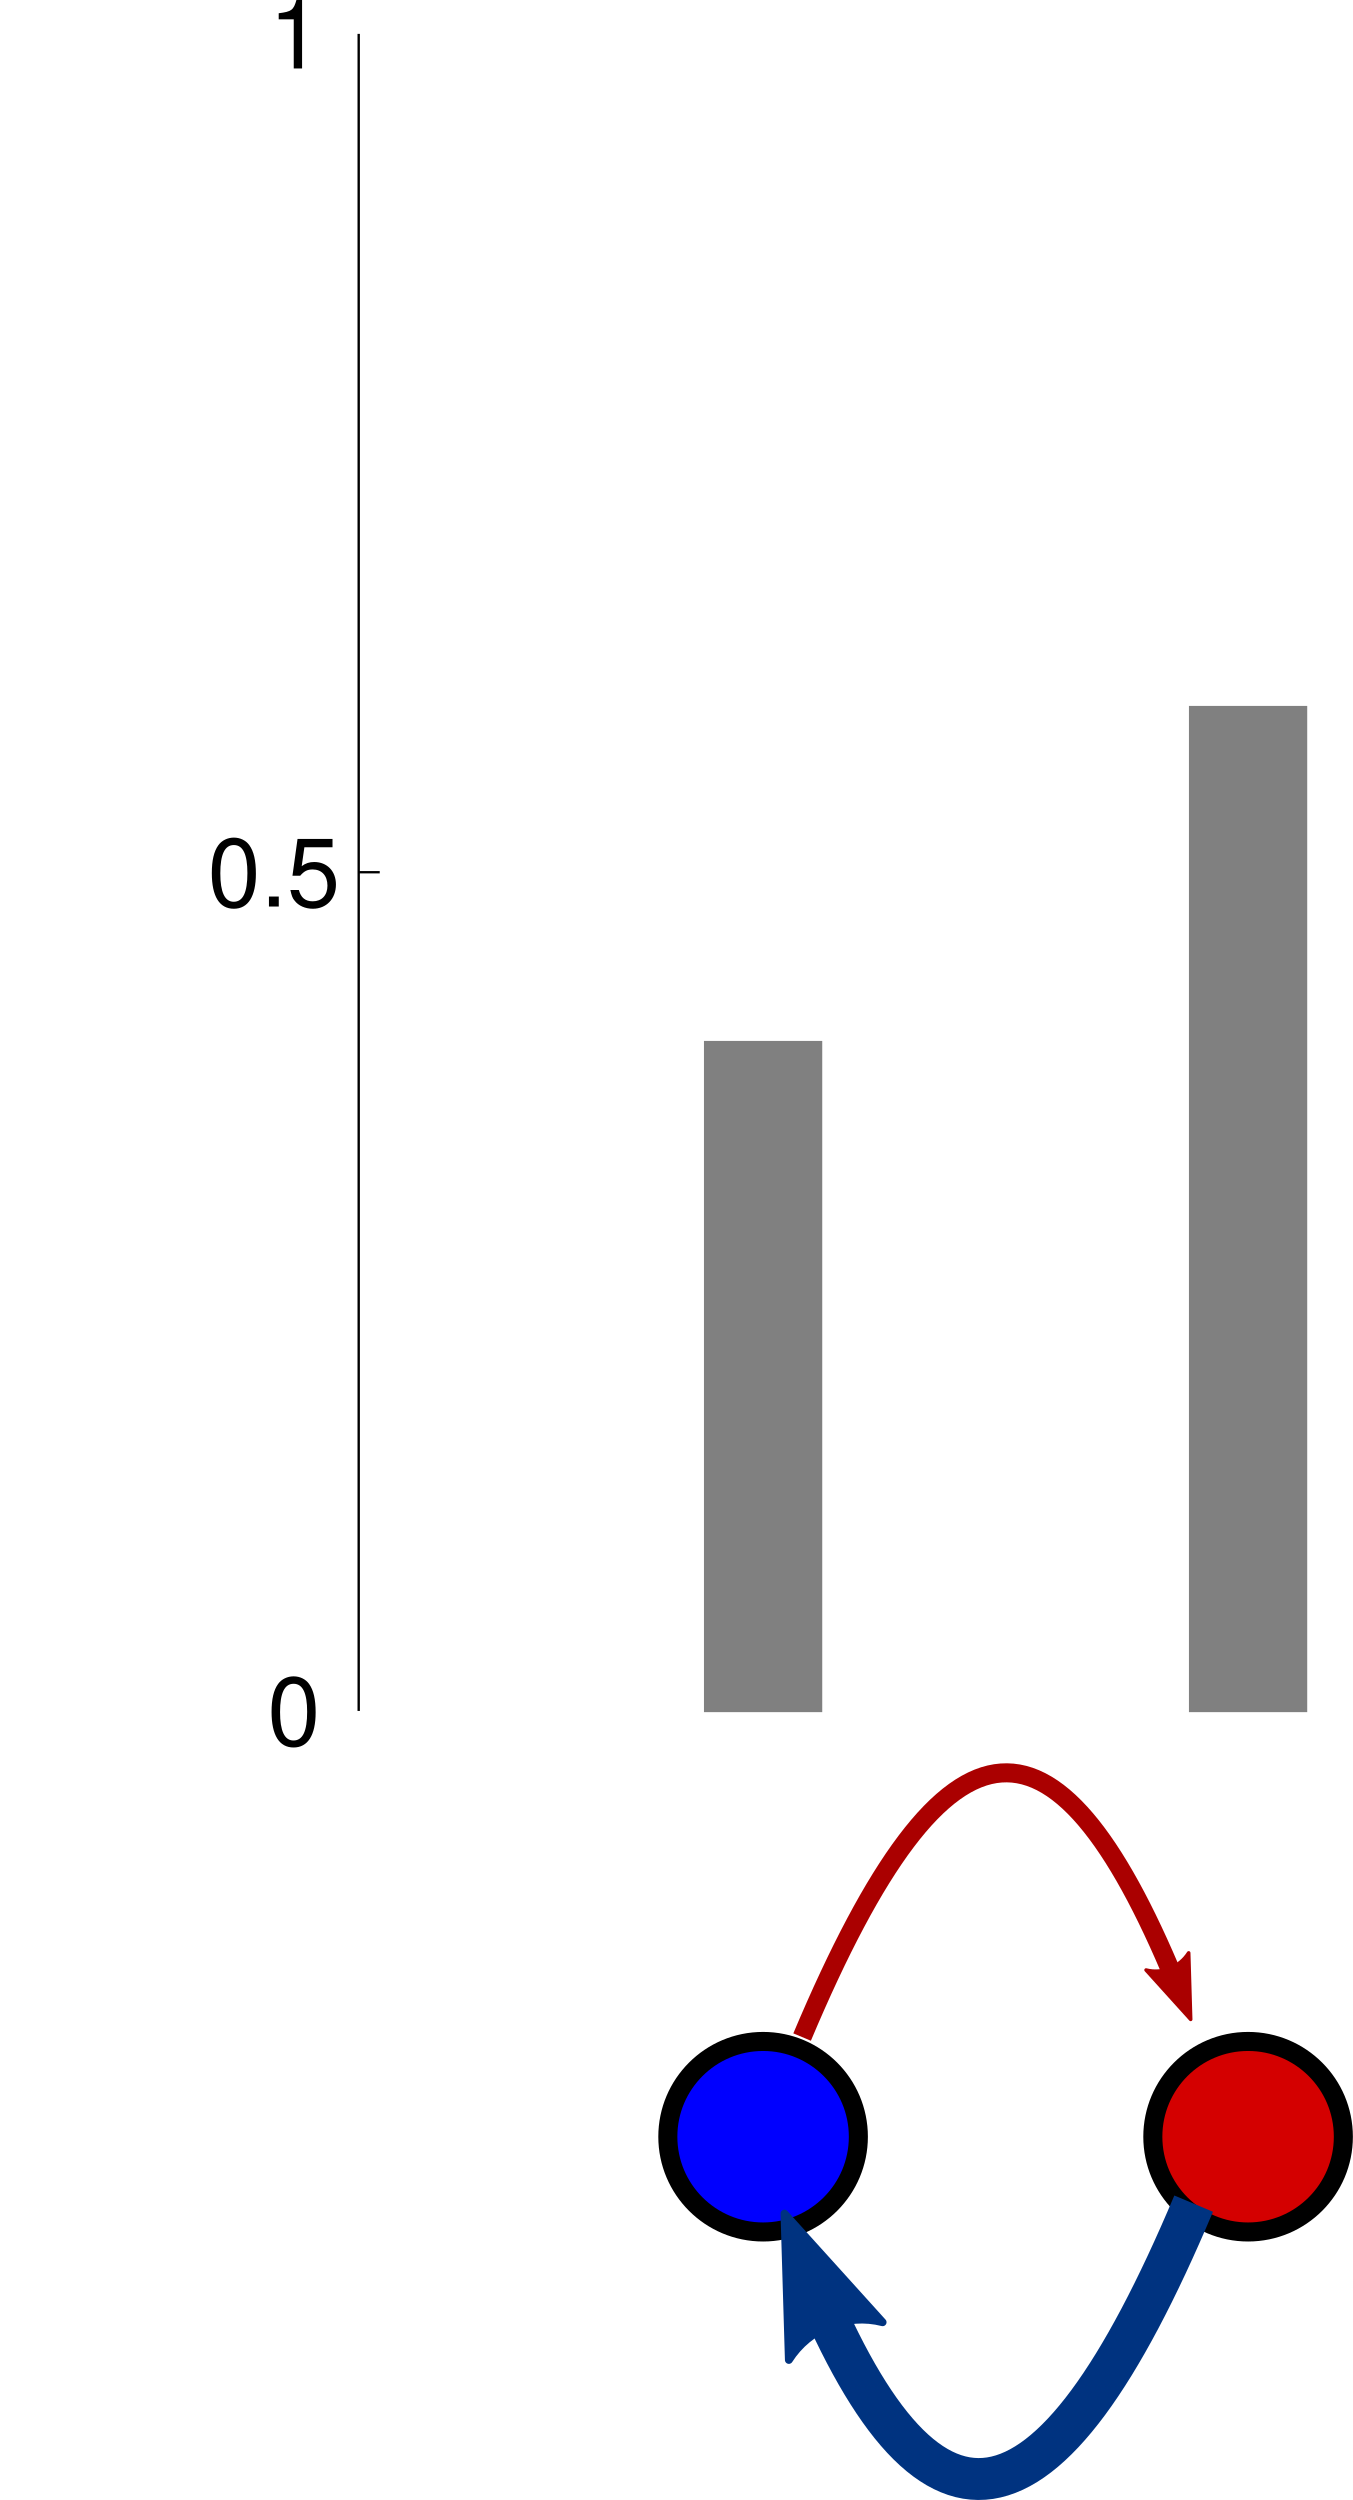
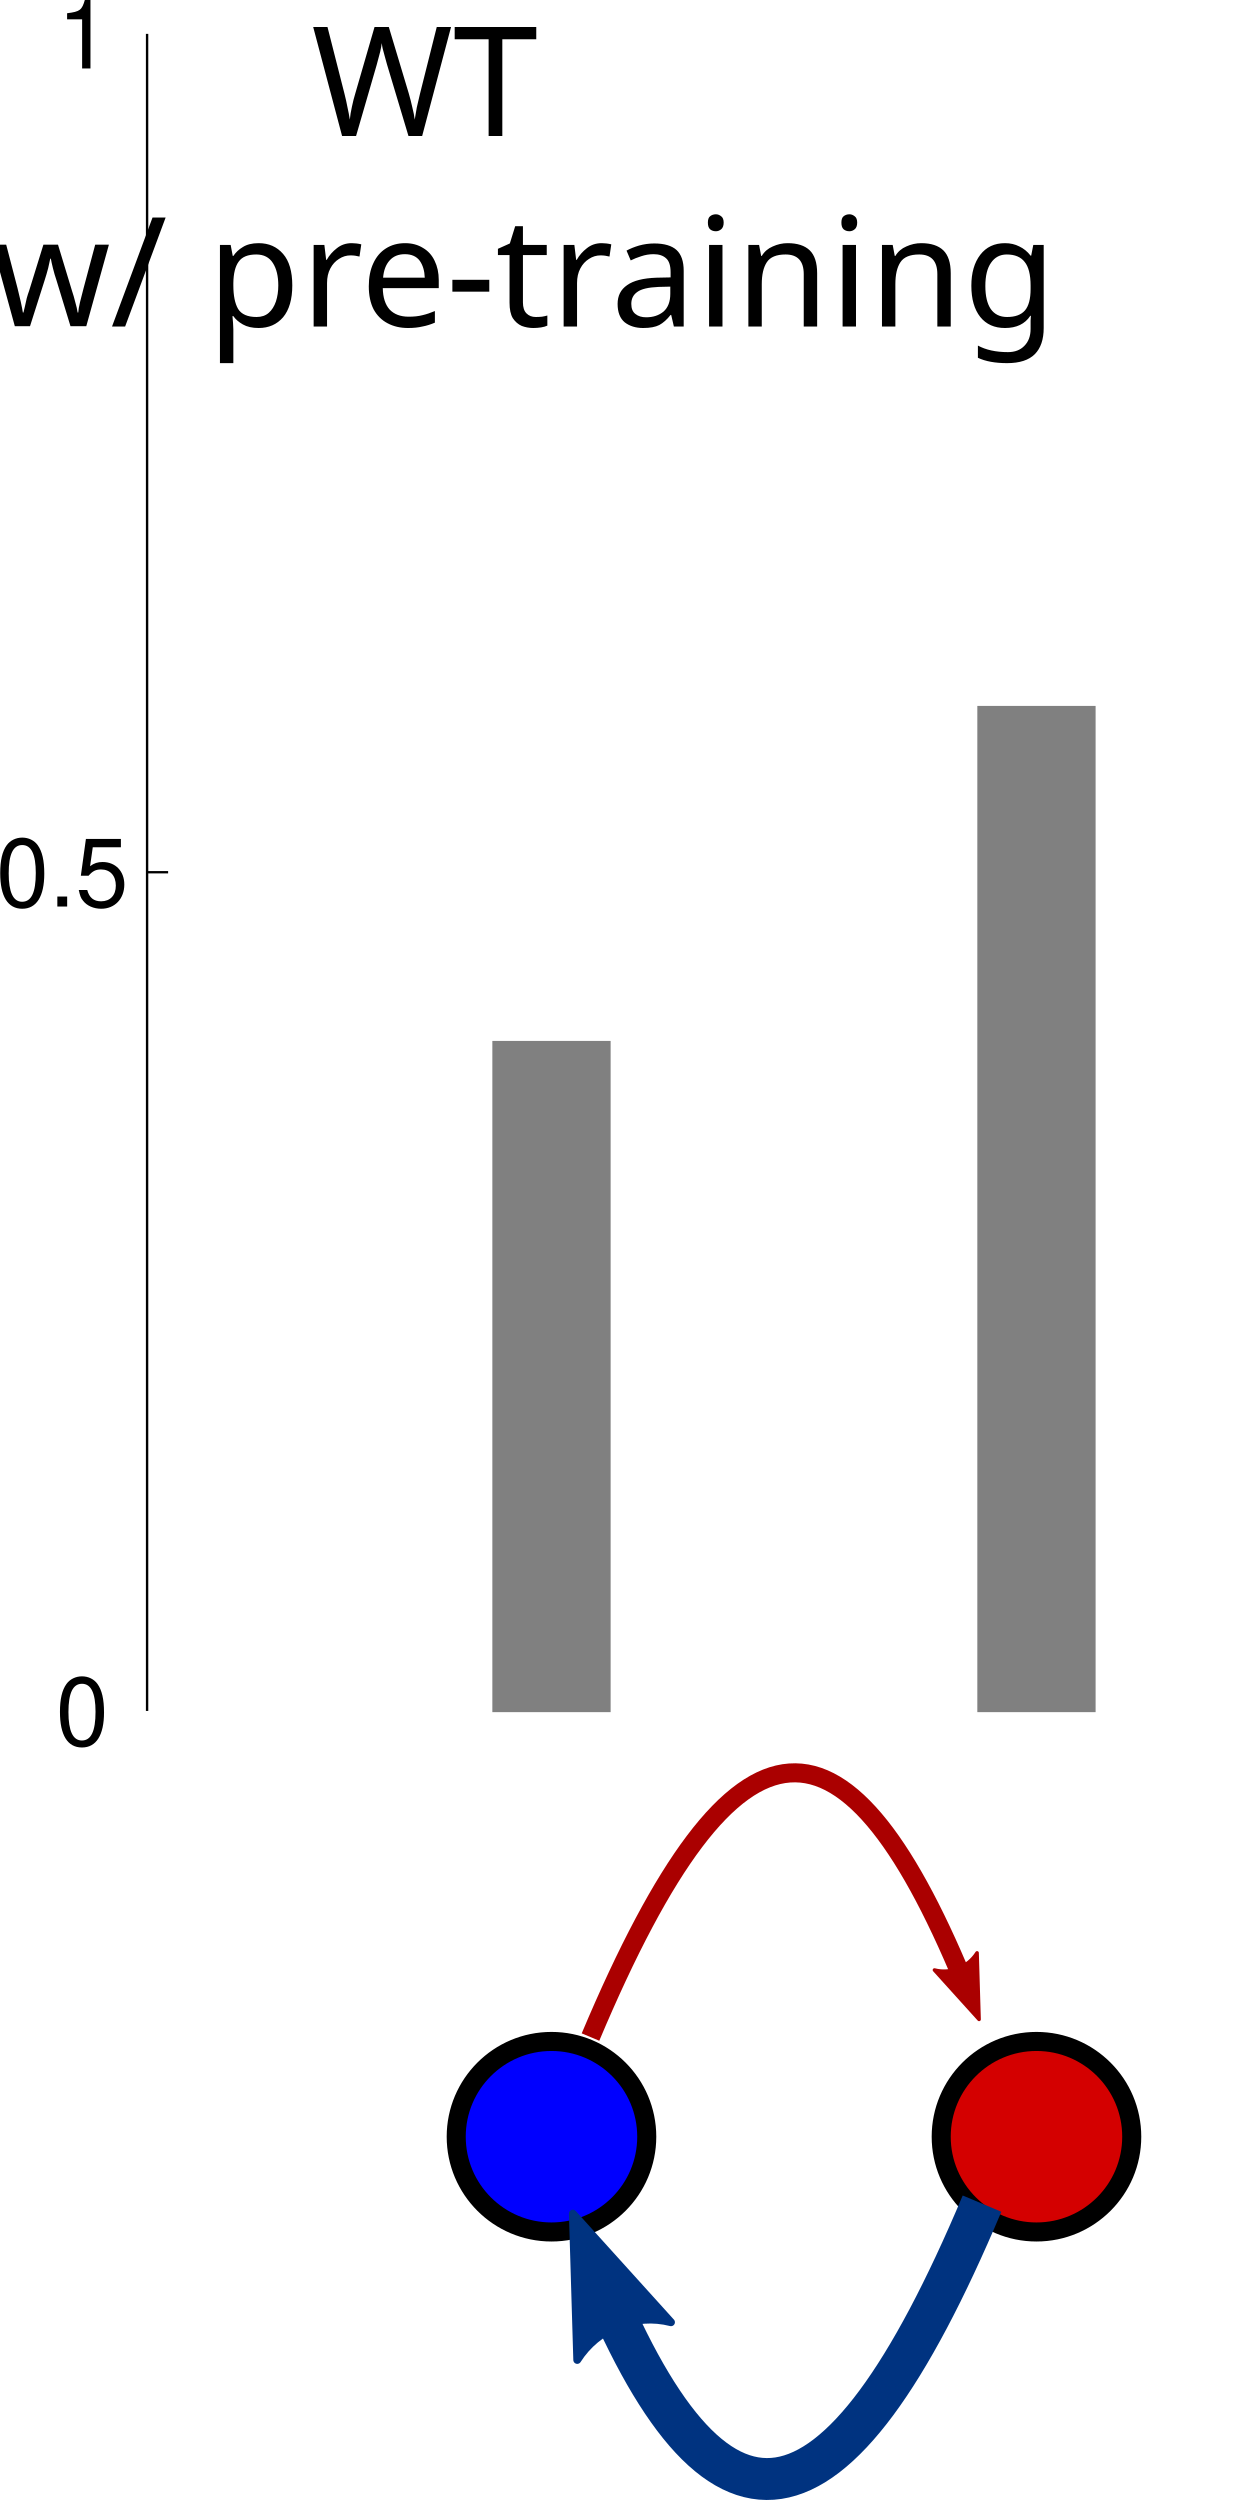
- <svg xmlns="http://www.w3.org/2000/svg" width="71.006" height="131.212" id="svg2" version="1.1">
+ <svg xmlns="http://www.w3.org/2000/svg" width="65.319" height="131.212" id="svg2" version="1.1">
  <defs id="defs4">
    <marker orient="auto" refY="0" refX="0" id="Arrow2Send" style="overflow:visible">
      <path id="path4544" style="font-size:12px;fill-rule:evenodd;stroke-width:0.625;stroke-linejoin:round" d="M 8.719,4.034 -2.207,0.016 8.719,-4.002 c -1.745,2.372 -1.735,5.617 -6e-7,8.035 z" transform="matrix(-0.3,0,0,-0.3,0.69,0)" />
    </marker>
    <marker orient="auto" refY="0" refX="0" id="Arrow2Sstart" style="overflow:visible">
      <path id="path4541" style="font-size:12px;fill-rule:evenodd;stroke-width:0.625;stroke-linejoin:round" d="M 8.719,4.034 -2.207,0.016 8.719,-4.002 c -1.745,2.372 -1.735,5.617 -6e-7,8.035 z" transform="matrix(0.3,0,0,0.3,-0.69,0)" />
    </marker>
    <marker orient="auto" refY="0" refX="0" id="Arrow2Send-4" style="overflow:visible">
      <path id="path4544-5" style="font-size:12px;fill-rule:evenodd;stroke-width:0.625;stroke-linejoin:round" d="M 8.719,4.034 -2.207,0.016 8.719,-4.002 c -1.745,2.372 -1.735,5.617 -6e-7,8.035 z" transform="matrix(-0.3,0,0,-0.3,0.69,0)" />
    </marker>
    <marker orient="auto" refY="0" refX="0" id="Arrow2Send-3" style="overflow:visible">
      <path id="path4544-52" style="font-size:12px;fill-rule:evenodd;stroke-width:0.625;stroke-linejoin:round" d="M 8.719,4.034 -2.207,0.016 8.719,-4.002 c -1.745,2.372 -1.735,5.617 -6e-7,8.035 z" transform="matrix(-0.3,0,0,-0.3,0.69,0)" />
    </marker>
    <marker orient="auto" refY="0" refX="0" id="Arrow2Send-9" style="overflow:visible">
      <path id="path4544-4" style="font-size:12px;fill-rule:evenodd;stroke-width:0.625;stroke-linejoin:round" d="M 8.719,4.034 -2.207,0.016 8.719,-4.002 c -1.745,2.372 -1.735,5.617 -6e-7,8.035 z" transform="matrix(-0.3,0,0,-0.3,0.69,0)" />
    </marker>
    <marker orient="auto" refY="0" refX="0" id="Arrow2Send-0" style="overflow:visible">
      <path id="path4544-59" style="font-size:12px;fill-rule:evenodd;stroke-width:0.625;stroke-linejoin:round" d="M 8.719,4.034 -2.207,0.016 8.719,-4.002 c -1.745,2.372 -1.735,5.617 -6e-7,8.035 z" transform="matrix(-0.3,0,0,-0.3,0.69,0)" />
    </marker>
    <marker orient="auto" refY="0" refX="0" id="Arrow2Send-6" style="overflow:visible">
      <path id="path4544-594" style="font-size:12px;fill-rule:evenodd;stroke-width:0.625;stroke-linejoin:round" d="M 8.719,4.034 -2.207,0.016 8.719,-4.002 c -1.745,2.372 -1.735,5.617 -6e-7,8.035 z" transform="matrix(-0.3,0,0,-0.3,0.69,0)" />
    </marker>
    <marker orient="auto" refY="0" refX="0" id="Arrow2Send-43" style="overflow:visible">
      <path id="path4544-54" style="font-size:12px;fill-rule:evenodd;stroke-width:0.625;stroke-linejoin:round" d="M 8.719,4.034 -2.207,0.016 8.719,-4.002 c -1.745,2.372 -1.735,5.617 -6e-7,8.035 z" transform="matrix(-0.3,0,0,-0.3,0.69,0)" />
    </marker>
    <marker orient="auto" refY="0" refX="0" id="Arrow2Send-41" style="overflow:visible">
      <path id="path4544-6" style="font-size:12px;fill-rule:evenodd;stroke-width:0.625;stroke-linejoin:round" d="M 8.719,4.034 -2.207,0.016 8.719,-4.002 c -1.745,2.372 -1.735,5.617 -6e-7,8.035 z" transform="matrix(-0.3,0,0,-0.3,0.69,0)" />
    </marker>
    <marker orient="auto" refY="0" refX="0" id="Arrow2Send-1" style="overflow:visible">
      <path id="path4544-58" style="font-size:12px;fill-rule:evenodd;stroke-width:0.625;stroke-linejoin:round" d="M 8.719,4.034 -2.207,0.016 8.719,-4.002 c -1.745,2.372 -1.735,5.617 -6e-7,8.035 z" transform="matrix(-0.3,0,0,-0.3,0.69,0)" />
    </marker>
    <marker orient="auto" refY="0" refX="0" id="Arrow2Send-01" style="overflow:visible">
      <path id="path4544-40" style="font-size:12px;fill-rule:evenodd;stroke-width:0.625;stroke-linejoin:round" d="M 8.719,4.034 -2.207,0.016 8.719,-4.002 c -1.745,2.372 -1.735,5.617 -6e-7,8.035 z" transform="matrix(-0.3,0,0,-0.3,0.69,0)" />
    </marker>
    <marker orient="auto" refY="0" refX="0" id="Arrow2Send-91" style="overflow:visible">
      <path id="path4544-7" style="font-size:12px;fill-rule:evenodd;stroke-width:0.625;stroke-linejoin:round" d="M 8.719,4.034 -2.207,0.016 8.719,-4.002 c -1.745,2.372 -1.735,5.617 -6e-7,8.035 z" transform="matrix(-0.3,0,0,-0.3,0.69,0)" />
    </marker>
    <marker orient="auto" refY="0" refX="0" id="Arrow2Send-96" style="overflow:visible">
      <path id="path4544-8" style="font-size:12px;fill-rule:evenodd;stroke-width:0.625;stroke-linejoin:round" d="M 8.719,4.034 -2.207,0.016 8.719,-4.002 c -1.745,2.372 -1.735,5.617 -6e-7,8.035 z" transform="matrix(-0.3,0,0,-0.3,0.69,0)" />
    </marker>
    <marker orient="auto" refY="0" refX="0" id="Arrow2Send-30" style="overflow:visible">
      <path id="path4544-2" style="font-size:12px;fill-rule:evenodd;stroke-width:0.625;stroke-linejoin:round" d="M 8.719,4.034 -2.207,0.016 8.719,-4.002 c -1.745,2.372 -1.735,5.617 -6e-7,8.035 z" transform="matrix(-0.3,0,0,-0.3,0.69,0)" />
    </marker>
    <marker orient="auto" refY="0" refX="0" id="Arrow2Send-92" style="overflow:visible">
      <path id="path4544-24" style="font-size:12px;fill-rule:evenodd;stroke-width:0.625;stroke-linejoin:round" d="M 8.719,4.034 -2.207,0.016 8.719,-4.002 c -1.745,2.372 -1.735,5.617 -6e-7,8.035 z" transform="matrix(-0.3,0,0,-0.3,0.69,0)" />
    </marker>
    <marker orient="auto" refY="0" refX="0" id="Arrow2Send-8" style="overflow:visible">
      <path id="path4544-72" style="font-size:12px;fill-rule:evenodd;stroke-width:0.625;stroke-linejoin:round" d="M 8.719,4.034 -2.207,0.016 8.719,-4.002 c -1.745,2.372 -1.735,5.617 -6e-7,8.035 z" transform="matrix(-0.3,0,0,-0.3,0.69,0)" />
    </marker>
    <marker orient="auto" refY="0" refX="0" id="Arrow2Send-34" style="overflow:visible">
      <path id="path4544-3" style="font-size:12px;fill-rule:evenodd;stroke-width:0.625;stroke-linejoin:round" d="M 8.719,4.034 -2.207,0.016 8.719,-4.002 c -1.745,2.372 -1.735,5.617 -6e-7,8.035 z" transform="matrix(-0.3,0,0,-0.3,0.69,0)" />
    </marker>
    <marker orient="auto" refY="0" refX="0" id="Arrow2Send-32" style="overflow:visible">
      <path id="path4544-76" style="font-size:12px;fill-rule:evenodd;stroke-width:0.625;stroke-linejoin:round" d="M 8.719,4.034 -2.207,0.016 8.719,-4.002 c -1.745,2.372 -1.735,5.617 -6e-7,8.035 z" transform="matrix(-0.3,0,0,-0.3,0.69,0)" />
    </marker>
    <marker orient="auto" refY="0" refX="0" id="Arrow2Send-36" style="overflow:visible">
      <path id="path4544-9" style="font-size:12px;fill-rule:evenodd;stroke-width:0.625;stroke-linejoin:round" d="M 8.719,4.034 -2.207,0.016 8.719,-4.002 c -1.745,2.372 -1.735,5.617 -6e-7,8.035 z" transform="matrix(-0.3,0,0,-0.3,0.69,0)" />
    </marker>
    <marker orient="auto" refY="0" refX="0" id="Arrow2Send-33" style="overflow:visible">
      <path id="path4544-0" style="font-size:12px;fill-rule:evenodd;stroke-width:0.625;stroke-linejoin:round" d="M 8.719,4.034 -2.207,0.016 8.719,-4.002 c -1.745,2.372 -1.735,5.617 -6e-7,8.035 z" transform="matrix(-0.3,0,0,-0.3,0.69,0)" />
    </marker>
    <marker orient="auto" refY="0" refX="0" id="Arrow2Sendu" style="overflow:visible">
      <path id="path3966" style="font-size:12px;fill:#800000;fill-rule:evenodd;stroke:#800000;stroke-width:0.625;stroke-linejoin:round" d="M 8.719,4.034 -2.207,0.016 8.719,-4.002 c -1.745,2.372 -1.735,5.617 -6e-7,8.035 z" transform="matrix(-0.3,0,0,-0.3,0.69,0)" />
    </marker>
    <marker orient="auto" refY="0" refX="0" id="Arrow2SenduU" style="overflow:visible">
      <path id="path4080" style="font-size:12px;fill:#0000aa;fill-rule:evenodd;stroke:#0000aa;stroke-width:0.625;stroke-linejoin:round" d="M 8.719,4.034 -2.207,0.016 8.719,-4.002 c -1.745,2.372 -1.735,5.617 -6e-7,8.035 z" transform="matrix(-0.3,0,0,-0.3,0.69,0)" />
    </marker>
    <marker orient="auto" refY="0" refX="0" id="Arrow2SenduU0" style="overflow:visible">
      <path id="path4195" style="font-size:12px;fill:#003380;fill-rule:evenodd;stroke:#003380;stroke-width:0.625;stroke-linejoin:round" d="M 8.719,4.034 -2.207,0.016 8.719,-4.002 c -1.745,2.372 -1.735,5.617 -6e-7,8.035 z" transform="matrix(-0.3,0,0,-0.3,0.69,0)" />
    </marker>
    <marker orient="auto" refY="0" refX="0" id="Arrow2SenduM" style="overflow:visible">
      <path id="path4314" style="font-size:12px;fill:#aa0000;fill-rule:evenodd;stroke:#aa0000;stroke-width:0.625;stroke-linejoin:round" d="M 8.719,4.034 -2.207,0.016 8.719,-4.002 c -1.745,2.372 -1.735,5.617 -6e-7,8.035 z" transform="matrix(-0.3,0,0,-0.3,0.69,0)" />
    </marker>
  </defs>
-   <g id="layer1" transform="translate(-190.4707,-328.7884)">
+   <g id="layer1" transform="translate(-201.5773,-328.7884)">
    <path transform="matrix(-1,0,0,1,440.9764,93.57143)" style="fill:#d40000;stroke:#000000;stroke-width:1;stroke-linecap:round;stroke-linejoin:round;stroke-miterlimit:4;stroke-dasharray:none;stroke-dashoffset:0" id="path2994-3-2-9" d="m 190,347.362 c 0,2.761 -2.239,5 -5,5 -2.761,0 -5,-2.239 -5,-5 0,-2.761 2.239,-5 5,-5 2.761,0 5,2.239 5,5 z" />
    <path transform="matrix(-1,0,0,1,415.5218,93.57143)" style="fill:#0000ff;stroke:#000000;stroke-width:1;stroke-linecap:round;stroke-linejoin:round;stroke-miterlimit:4;stroke-dasharray:none;stroke-dashoffset:0" id="path2994-5" d="m 190,347.362 c 0,2.761 -2.239,5 -5,5 -2.761,0 -5,-2.239 -5,-5 0,-2.761 2.239,-5 5,-5 2.761,0 5,2.239 5,5 z" />
    <path style="fill:none;stroke:#003380;stroke-width:2.2;stroke-linecap:butt;stroke-linejoin:miter;stroke-miterlimit:4;stroke-opacity:1;stroke-dasharray:none;stroke-dashoffset:0;marker-end:url(#Arrow2SenduU0)" d="m 253.119,444.446 c -7.696,18.279 -14.013,19.051 -20.356,3.28" id="path5894-5-1-9" />
    <g transform="matrix(0.5,0,0,-0.5,200.2553,424.8045)" id="g124">
      <text id="text126" transform="matrix(1,0,0,-1,8.5,8.8332)">
        <tspan id="tspan128" y="0" x="0" style="font-size:10px;font-variant:normal;font-weight:normal;writing-mode:lr-tb;fill:#000000;fill-opacity:1;fill-rule:nonzero;stroke:none;font-family:Helvetica;-inkscape-font-specification:Helvetica">0</tspan>
      </text>
    </g>
    <path id="path130" style="fill:none;stroke:#000000;stroke-width:0.125;stroke-linecap:butt;stroke-linejoin:round;stroke-miterlimit:10;stroke-opacity:1;stroke-dasharray:none" d="m 209.297,374.567 1.104,0" />
    <g transform="matrix(0.5,0,0,-0.5,201.2863,468.8254)" id="g134">
      <text id="text136" transform="matrix(1,0,0,-1,0.166797,184.917)">
        <tspan id="tspan138" y="0" x="0 5.56 8.34" style="font-size:10px;font-variant:normal;font-weight:normal;writing-mode:lr-tb;fill:#000000;fill-opacity:1;fill-rule:nonzero;stroke:none;font-family:Helvetica;-inkscape-font-specification:Helvetica">0.5</tspan>
      </text>
    </g>
    <g transform="matrix(0.5,0,0,-0.5,200.3408,512.8407)" id="g144">
      <text id="text146" transform="matrix(1,0,0,-1,8.5,360.917)">
        <tspan id="tspan148" y="0" x="0" style="font-size:10px;font-variant:normal;font-weight:normal;writing-mode:lr-tb;fill:#000000;fill-opacity:1;fill-rule:nonzero;stroke:none;font-family:Helvetica;-inkscape-font-specification:Helvetica">1</tspan>
      </text>
    </g>
    <path id="path156" style="fill:none;stroke:#000000;stroke-width:0.125;stroke-linecap:butt;stroke-linejoin:round;stroke-miterlimit:10;stroke-opacity:1;stroke-dasharray:none" d="m 209.297,418.588 0,-88.021" />
    <path style="fill:none;stroke:#aa0000;stroke-width:1;stroke-linecap:butt;stroke-linejoin:miter;stroke-miterlimit:4;stroke-opacity:1;stroke-dasharray:none;marker-end:url(#Arrow2SenduM)" d="m 232.569,435.703 c 7.696,-18.279 13.542,-17.952 19.885,-2.18" id="path5894-5-8" />
    <text xml:space="preserve" style="font-size:16px;font-style:normal;font-weight:normal;line-height:125%;letter-spacing:0px;word-spacing:0px;fill:#000000;fill-opacity:1;stroke:none;font-family:Sans" x="182.416" y="386.919" id="text3119">
      <tspan id="tspan3121" x="182.416" y="386.919" />
    </text>
-     <path d="m 227.418,418.65 6.208,0 0,-35.229 -6.208,0 0,35.229 z" style="fill:#808080;fill-opacity:1;fill-rule:evenodd;stroke:none" id="path182" />
-     <path d="m 252.872,418.65 6.208,0 0,-52.812 -6.208,0 0,52.812 z" style="fill:#808080;fill-opacity:1;fill-rule:evenodd;stroke:none" id="path186" />
+     <g id="g3054">
+       <path id="path182" style="fill:#808080;fill-opacity:1;fill-rule:evenodd;stroke:none" d="m 227.418,418.65 6.208,0 0,-35.229 -6.208,0 0,35.229 z" />
+       <path id="path186" style="fill:#808080;fill-opacity:1;fill-rule:evenodd;stroke:none" d="m 252.872,418.65 6.208,0 0,-52.812 -6.208,0 0,52.812 z" />
+     </g>
+     <text xml:space="preserve" style="font-size:20px;font-style:normal;font-weight:normal;text-align:center;line-height:125%;letter-spacing:0px;word-spacing:0px;text-anchor:middle;fill:#000000;fill-opacity:1;stroke:none;font-family:Sans" x="242.068" y="335.927" id="text2993-1">
+       <tspan id="tspan2995-7" x="242.068" y="335.927" style="font-size:8px">WT</tspan>
+       <tspan x="242.068" y="345.927" id="tspan2997-1" style="font-size:8px">w/ pre-training</tspan>
+     </text>
  </g>
</svg>
